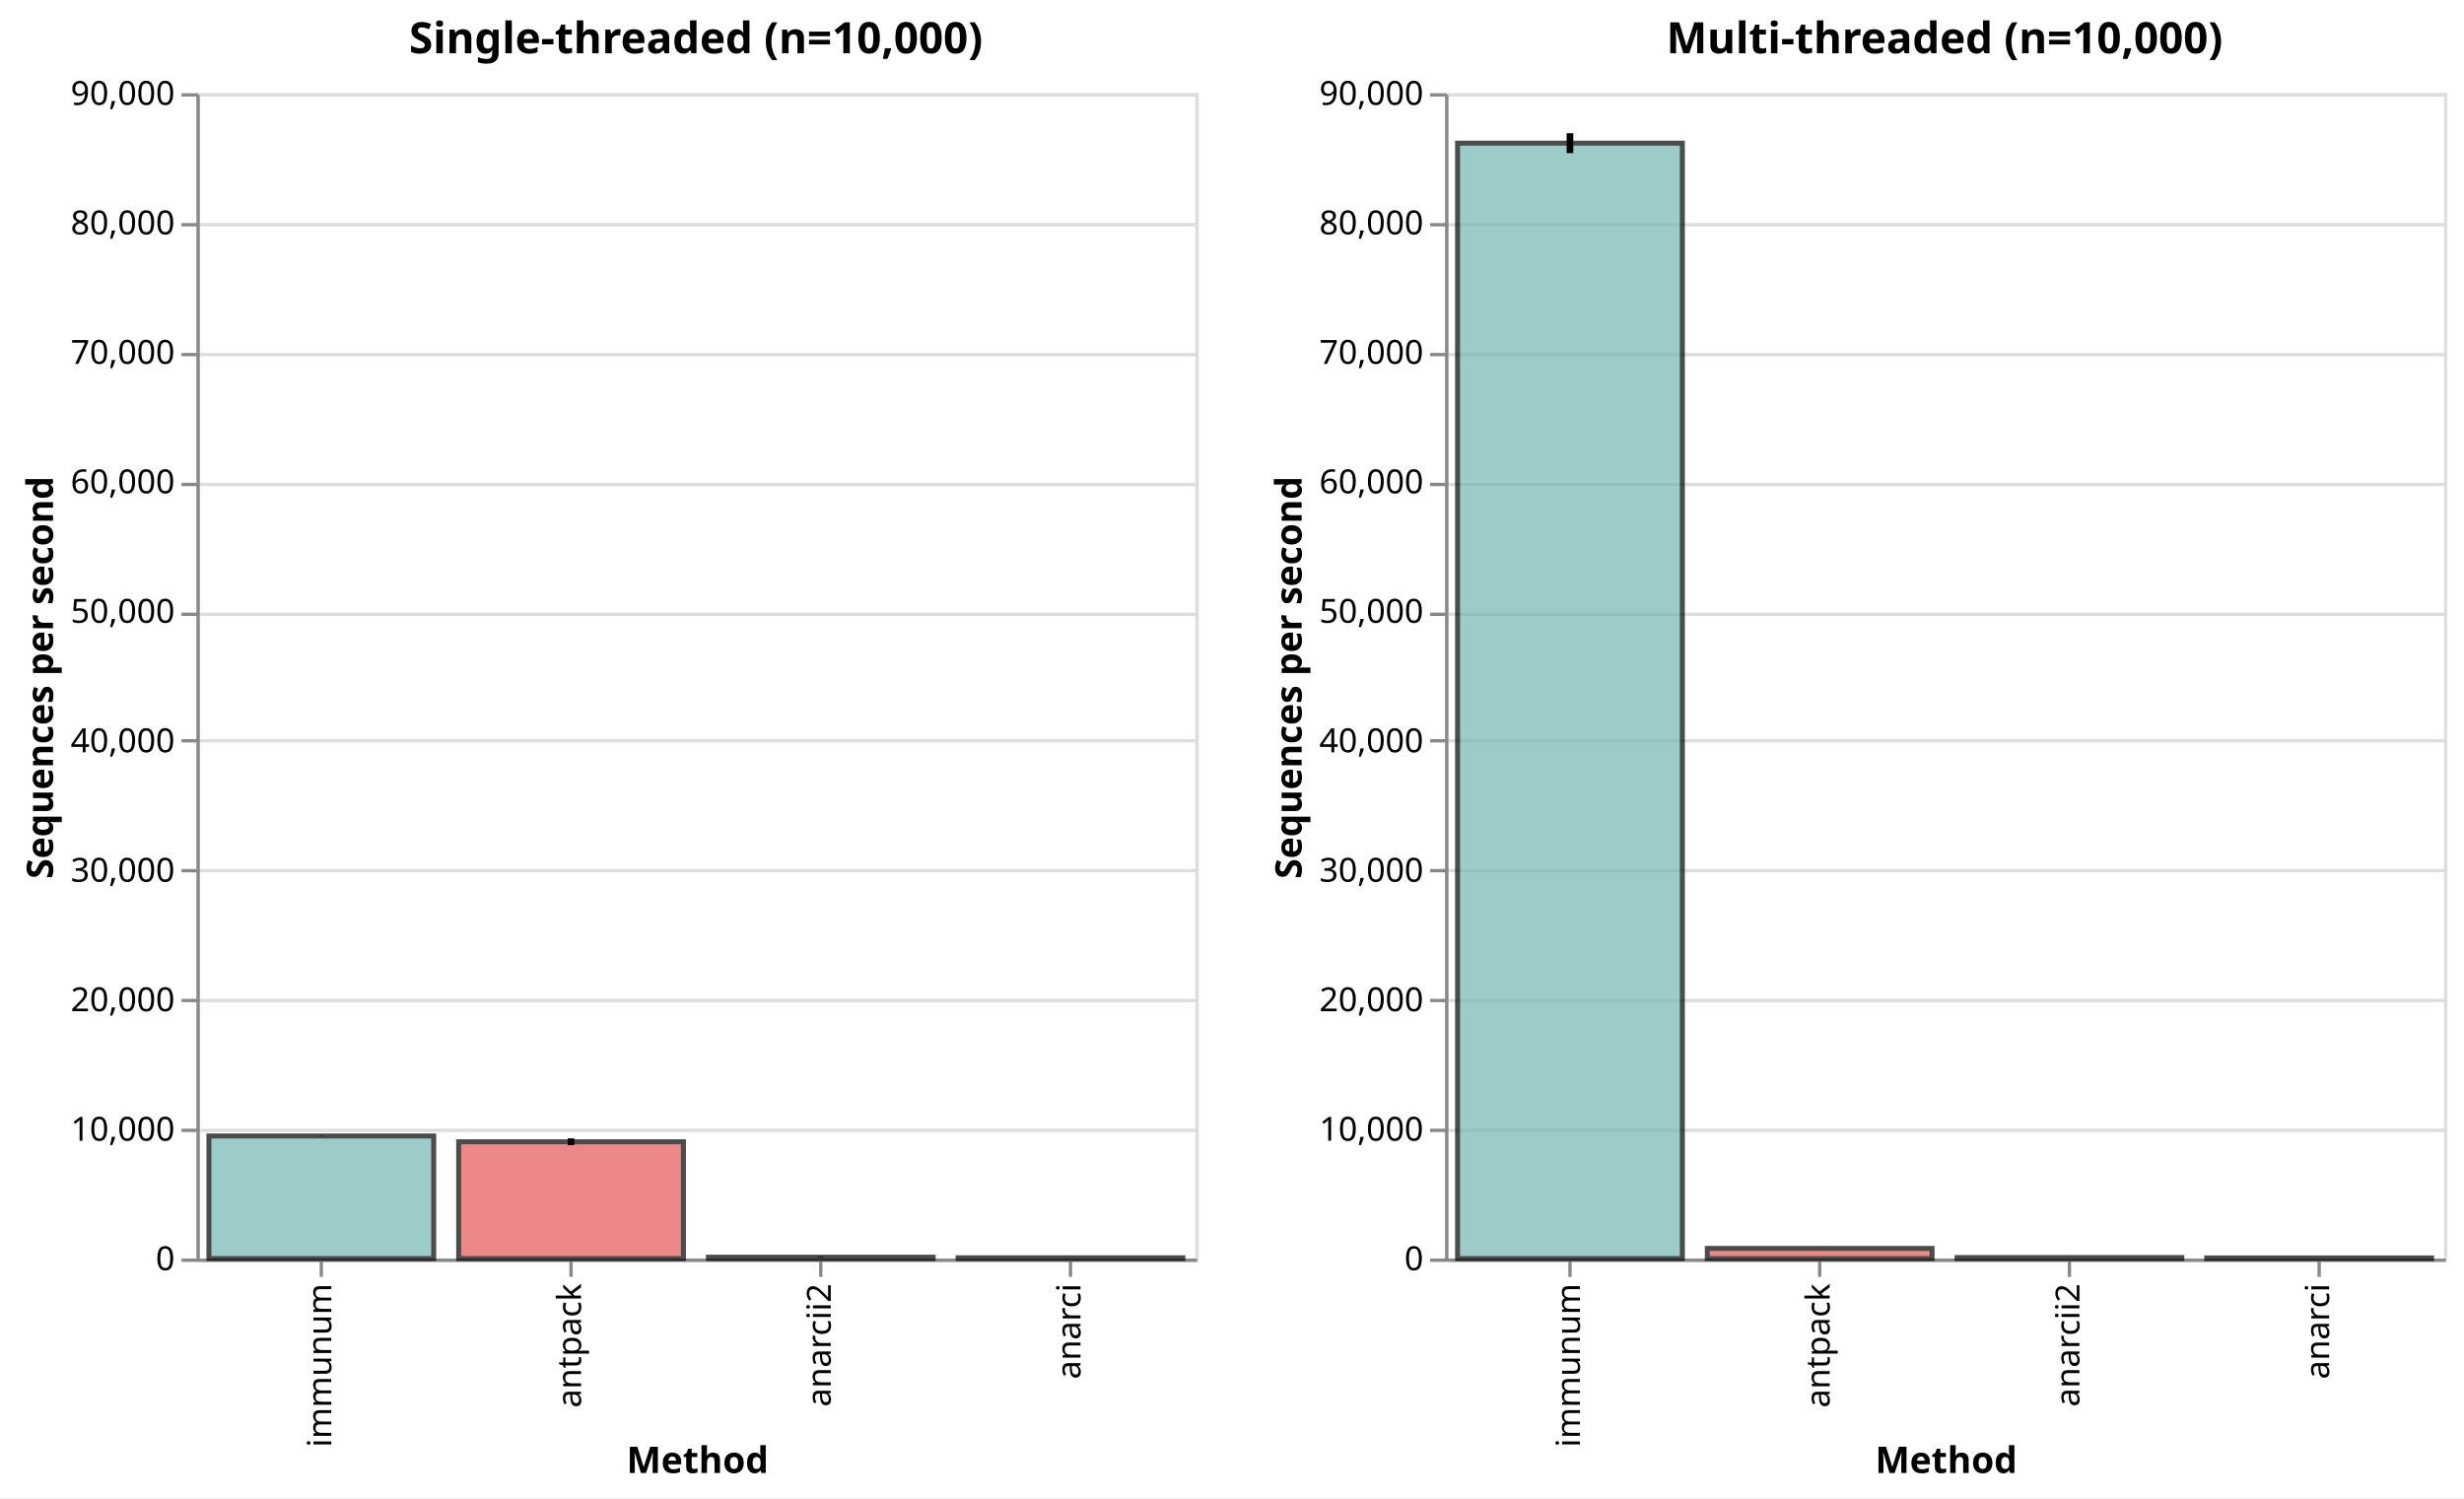
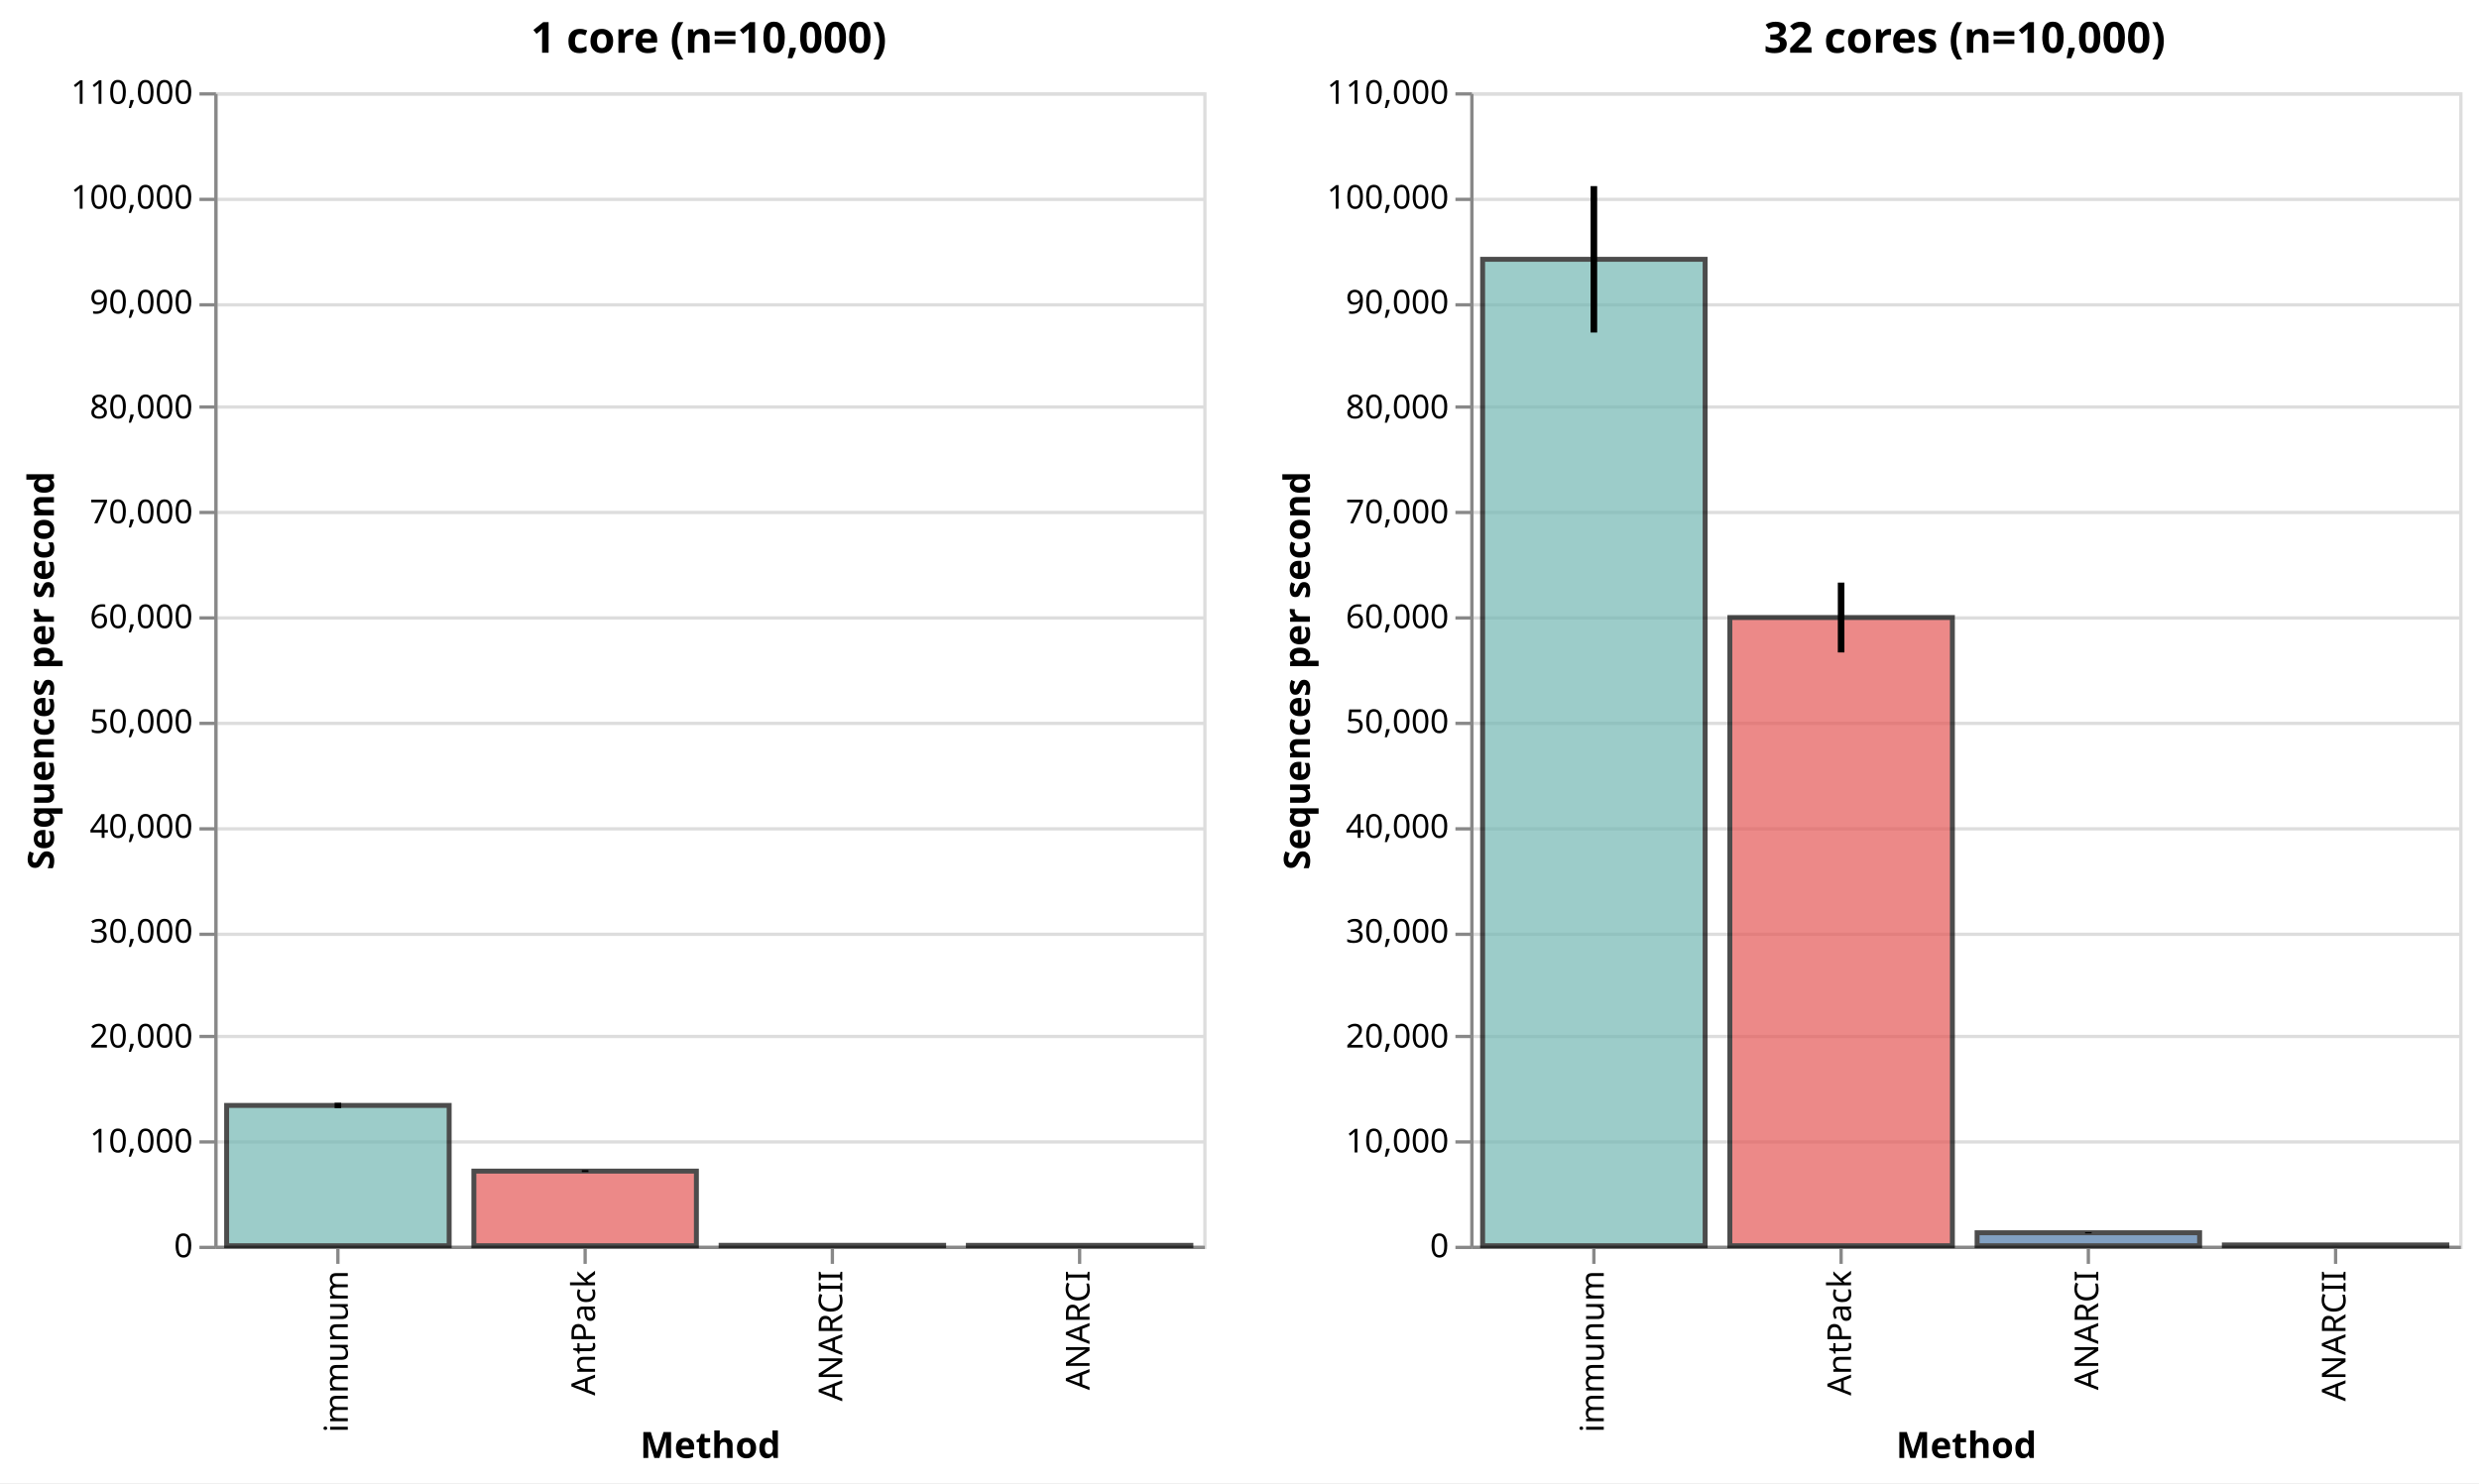
- <svg xmlns="http://www.w3.org/2000/svg" version="1.1" class="marks" width="740" height="450" viewBox="0 0 740 450">
-   <rect width="740" height="450" fill="white" />
-   <g fill="none" stroke-miterlimit="10" transform="translate(59,28)">
+ <svg xmlns="http://www.w3.org/2000/svg" version="1.1" class="marks" width="752" height="450" viewBox="0 0 752 450">
+   <rect width="752" height="450" fill="white" />
+   <g fill="none" stroke-miterlimit="10" transform="translate(65,28)">
    <g class="mark-group role-frame root" role="graphics-object" aria-roledescription="group mark container">
      <g transform="translate(0,0)">
        <path class="background" aria-hidden="true" d="M0,0h0v350h0Z" />
        <g>
          <g class="mark-group role-scope concat_0_group" role="graphics-object" aria-roledescription="group mark container">
            <g transform="translate(0,0)">
              <path class="background" aria-hidden="true" d="M0.5,0.5h300v350h-300Z" stroke="#ddd" />
              <g>
                <g class="mark-group role-axis" aria-hidden="true">
                  <g transform="translate(0.5,0.5)">
                    <path class="background" aria-hidden="true" d="M0,0h0v0h0Z" pointer-events="none" />
                    <g>
                      <g class="mark-rule role-axis-grid" pointer-events="none">
                        <line transform="translate(0,350)" x2="300" y2="0" stroke="#ddd" stroke-width="1" opacity="1" />
-                         <line transform="translate(0,311)" x2="300" y2="0" stroke="#ddd" stroke-width="1" opacity="1" />
-                         <line transform="translate(0,272)" x2="300" y2="0" stroke="#ddd" stroke-width="1" opacity="1" />
-                         <line transform="translate(0,233)" x2="300" y2="0" stroke="#ddd" stroke-width="1" opacity="1" />
-                         <line transform="translate(0,194)" x2="300" y2="0" stroke="#ddd" stroke-width="1" opacity="1" />
-                         <line transform="translate(0,156)" x2="300" y2="0" stroke="#ddd" stroke-width="1" opacity="1" />
-                         <line transform="translate(0,117)" x2="300" y2="0" stroke="#ddd" stroke-width="1" opacity="1" />
-                         <line transform="translate(0,78)" x2="300" y2="0" stroke="#ddd" stroke-width="1" opacity="1" />
-                         <line transform="translate(0,39)" x2="300" y2="0" stroke="#ddd" stroke-width="1" opacity="1" />
+                         <line transform="translate(0,318)" x2="300" y2="0" stroke="#ddd" stroke-width="1" opacity="1" />
+                         <line transform="translate(0,286)" x2="300" y2="0" stroke="#ddd" stroke-width="1" opacity="1" />
+                         <line transform="translate(0,255)" x2="300" y2="0" stroke="#ddd" stroke-width="1" opacity="1" />
+                         <line transform="translate(0,223)" x2="300" y2="0" stroke="#ddd" stroke-width="1" opacity="1" />
+                         <line transform="translate(0,191)" x2="300" y2="0" stroke="#ddd" stroke-width="1" opacity="1" />
+                         <line transform="translate(0,159)" x2="300" y2="0" stroke="#ddd" stroke-width="1" opacity="1" />
+                         <line transform="translate(0,127)" x2="300" y2="0" stroke="#ddd" stroke-width="1" opacity="1" />
+                         <line transform="translate(0,95)" x2="300" y2="0" stroke="#ddd" stroke-width="1" opacity="1" />
+                         <line transform="translate(0,64)" x2="300" y2="0" stroke="#ddd" stroke-width="1" opacity="1" />
+                         <line transform="translate(0,32)" x2="300" y2="0" stroke="#ddd" stroke-width="1" opacity="1" />
                        <line transform="translate(0,0)" x2="300" y2="0" stroke="#ddd" stroke-width="1" opacity="1" />
                      </g>
                    </g>
                    <path class="foreground" aria-hidden="true" d="" pointer-events="none" display="none" />
                  </g>
                </g>
-                 <g class="mark-group role-axis" role="graphics-symbol" aria-roledescription="axis" aria-label="X-axis titled 'Method' for a discrete scale with 4 values: immunum, antpack, anarcii2, anarci">
+                 <g class="mark-group role-axis" role="graphics-symbol" aria-roledescription="axis" aria-label="X-axis titled 'Method' for a discrete scale with 4 values: immunum, AntPack, ANARCII, ANARCI">
                  <g transform="translate(0.5,350.5)">
                    <path class="background" aria-hidden="true" d="M0,0h0v0h0Z" pointer-events="none" />
                    <g>
                      <g class="mark-rule role-axis-tick" pointer-events="none">
                        <line transform="translate(37,0)" x2="0" y2="5" stroke="#888" stroke-width="1" opacity="1" />
                        <line transform="translate(112,0)" x2="0" y2="5" stroke="#888" stroke-width="1" opacity="1" />
                        <line transform="translate(187,0)" x2="0" y2="5" stroke="#888" stroke-width="1" opacity="1" />
                        <line transform="translate(262,0)" x2="0" y2="5" stroke="#888" stroke-width="1" opacity="1" />
                      </g>
                      <g class="mark-text role-axis-label" pointer-events="none">
                        <text text-anchor="end" transform="translate(37,7) rotate(270) translate(0,3)" font-family="sans-serif" font-size="10px" fill="#000" opacity="1">immunum</text>
-                         <text text-anchor="end" transform="translate(112,7) rotate(270) translate(0,3)" font-family="sans-serif" font-size="10px" fill="#000" opacity="1">antpack</text>
-                         <text text-anchor="end" transform="translate(187,7) rotate(270) translate(0,3)" font-family="sans-serif" font-size="10px" fill="#000" opacity="1">anarcii2</text>
-                         <text text-anchor="end" transform="translate(262,7) rotate(270) translate(0,3)" font-family="sans-serif" font-size="10px" fill="#000" opacity="1">anarci</text>
+                         <text text-anchor="end" transform="translate(112,7) rotate(270) translate(0,3)" font-family="sans-serif" font-size="10px" fill="#000" opacity="1">AntPack</text>
+                         <text text-anchor="end" transform="translate(187,7) rotate(270) translate(0,3)" font-family="sans-serif" font-size="10px" fill="#000" opacity="1">ANARCII</text>
+                         <text text-anchor="end" transform="translate(262,7) rotate(270) translate(0,3)" font-family="sans-serif" font-size="10px" fill="#000" opacity="1">ANARCI</text>
                      </g>
                      <g class="mark-rule role-axis-domain" pointer-events="none">
                        <line transform="translate(0,0)" x2="300" y2="0" stroke="#888" stroke-width="1" opacity="1" />
                      </g>
                      <g class="mark-text role-axis-title" pointer-events="none">
                        <text text-anchor="middle" transform="translate(150,63.89648)" font-family="sans-serif" font-size="11px" font-weight="bold" fill="#000" opacity="1">Method</text>
                      </g>
                    </g>
                    <path class="foreground" aria-hidden="true" d="" pointer-events="none" display="none" />
                  </g>
                </g>
-                 <g class="mark-group role-axis" role="graphics-symbol" aria-roledescription="axis" aria-label="Y-axis titled 'Sequences per second' for a linear scale with values from 0 to 90,000">
+                 <g class="mark-group role-axis" role="graphics-symbol" aria-roledescription="axis" aria-label="Y-axis titled 'Sequences per second' for a linear scale with values from 0 to 110,000">
                  <g transform="translate(0.5,0.5)">
                    <path class="background" aria-hidden="true" d="M0,0h0v0h0Z" pointer-events="none" />
                    <g>
                      <g class="mark-rule role-axis-tick" pointer-events="none">
                        <line transform="translate(0,350)" x2="-5" y2="0" stroke="#888" stroke-width="1" opacity="1" />
-                         <line transform="translate(0,311)" x2="-5" y2="0" stroke="#888" stroke-width="1" opacity="1" />
-                         <line transform="translate(0,272)" x2="-5" y2="0" stroke="#888" stroke-width="1" opacity="1" />
-                         <line transform="translate(0,233)" x2="-5" y2="0" stroke="#888" stroke-width="1" opacity="1" />
-                         <line transform="translate(0,194)" x2="-5" y2="0" stroke="#888" stroke-width="1" opacity="1" />
-                         <line transform="translate(0,156)" x2="-5" y2="0" stroke="#888" stroke-width="1" opacity="1" />
-                         <line transform="translate(0,117)" x2="-5" y2="0" stroke="#888" stroke-width="1" opacity="1" />
-                         <line transform="translate(0,78)" x2="-5" y2="0" stroke="#888" stroke-width="1" opacity="1" />
-                         <line transform="translate(0,39)" x2="-5" y2="0" stroke="#888" stroke-width="1" opacity="1" />
+                         <line transform="translate(0,318)" x2="-5" y2="0" stroke="#888" stroke-width="1" opacity="1" />
+                         <line transform="translate(0,286)" x2="-5" y2="0" stroke="#888" stroke-width="1" opacity="1" />
+                         <line transform="translate(0,255)" x2="-5" y2="0" stroke="#888" stroke-width="1" opacity="1" />
+                         <line transform="translate(0,223)" x2="-5" y2="0" stroke="#888" stroke-width="1" opacity="1" />
+                         <line transform="translate(0,191)" x2="-5" y2="0" stroke="#888" stroke-width="1" opacity="1" />
+                         <line transform="translate(0,159)" x2="-5" y2="0" stroke="#888" stroke-width="1" opacity="1" />
+                         <line transform="translate(0,127)" x2="-5" y2="0" stroke="#888" stroke-width="1" opacity="1" />
+                         <line transform="translate(0,95)" x2="-5" y2="0" stroke="#888" stroke-width="1" opacity="1" />
+                         <line transform="translate(0,64)" x2="-5" y2="0" stroke="#888" stroke-width="1" opacity="1" />
+                         <line transform="translate(0,32)" x2="-5" y2="0" stroke="#888" stroke-width="1" opacity="1" />
                        <line transform="translate(0,0)" x2="-5" y2="0" stroke="#888" stroke-width="1" opacity="1" />
                      </g>
                      <g class="mark-text role-axis-label" pointer-events="none">
                        <text text-anchor="end" transform="translate(-7,353)" font-family="sans-serif" font-size="10px" fill="#000" opacity="1">0</text>
-                         <text text-anchor="end" transform="translate(-7,314.1111)" font-family="sans-serif" font-size="10px" fill="#000" opacity="1">10,000</text>
-                         <text text-anchor="end" transform="translate(-7,275.2222)" font-family="sans-serif" font-size="10px" fill="#000" opacity="1">20,000</text>
-                         <text text-anchor="end" transform="translate(-7,236.3333)" font-family="sans-serif" font-size="10px" fill="#000" opacity="1">30,000</text>
-                         <text text-anchor="end" transform="translate(-7,197.4444)" font-family="sans-serif" font-size="10px" fill="#000" opacity="1">40,000</text>
-                         <text text-anchor="end" transform="translate(-7,158.5556)" font-family="sans-serif" font-size="10px" fill="#000" opacity="1">50,000</text>
-                         <text text-anchor="end" transform="translate(-7,119.6667)" font-family="sans-serif" font-size="10px" fill="#000" opacity="1">60,000</text>
-                         <text text-anchor="end" transform="translate(-7,80.77778)" font-family="sans-serif" font-size="10px" fill="#000" opacity="1">70,000</text>
-                         <text text-anchor="end" transform="translate(-7,41.88889)" font-family="sans-serif" font-size="10px" fill="#000" opacity="1">80,000</text>
-                         <text text-anchor="end" transform="translate(-7,3)" font-family="sans-serif" font-size="10px" fill="#000" opacity="1">90,000</text>
+                         <text text-anchor="end" transform="translate(-7,321.1818)" font-family="sans-serif" font-size="10px" fill="#000" opacity="1">10,000</text>
+                         <text text-anchor="end" transform="translate(-7,289.3636)" font-family="sans-serif" font-size="10px" fill="#000" opacity="1">20,000</text>
+                         <text text-anchor="end" transform="translate(-7,257.5455)" font-family="sans-serif" font-size="10px" fill="#000" opacity="1">30,000</text>
+                         <text text-anchor="end" transform="translate(-7,225.7273)" font-family="sans-serif" font-size="10px" fill="#000" opacity="1">40,000</text>
+                         <text text-anchor="end" transform="translate(-7,193.9091)" font-family="sans-serif" font-size="10px" fill="#000" opacity="1">50,000</text>
+                         <text text-anchor="end" transform="translate(-7,162.0909)" font-family="sans-serif" font-size="10px" fill="#000" opacity="1">60,000</text>
+                         <text text-anchor="end" transform="translate(-7,130.2727)" font-family="sans-serif" font-size="10px" fill="#000" opacity="1">70,000</text>
+                         <text text-anchor="end" transform="translate(-7,98.45455)" font-family="sans-serif" font-size="10px" fill="#000" opacity="1">80,000</text>
+                         <text text-anchor="end" transform="translate(-7,66.63636)" font-family="sans-serif" font-size="10px" fill="#000" opacity="1">90,000</text>
+                         <text text-anchor="end" transform="translate(-7,34.81818)" font-family="sans-serif" font-size="10px" fill="#000" opacity="1">100,000</text>
+                         <text text-anchor="end" transform="translate(-7,3)" font-family="sans-serif" font-size="10px" fill="#000" opacity="1">110,000</text>
                      </g>
                      <g class="mark-rule role-axis-domain" pointer-events="none">
                        <line transform="translate(0,350)" x2="0" y2="-350" stroke="#888" stroke-width="1" opacity="1" />
                      </g>
                      <g class="mark-text role-axis-title" pointer-events="none">
-                         <text text-anchor="middle" transform="translate(-41.58594,175) rotate(-90) translate(0,-2)" font-family="sans-serif" font-size="11px" font-weight="bold" fill="#000" opacity="1">Sequences per second</text>
+                         <text text-anchor="middle" transform="translate(-47.14746,175) rotate(-90) translate(0,-2)" font-family="sans-serif" font-size="11px" font-weight="bold" fill="#000" opacity="1">Sequences per second</text>
                      </g>
                    </g>
                    <path class="foreground" aria-hidden="true" d="" pointer-events="none" display="none" />
                  </g>
                </g>
                <g class="mark-rect role-mark concat_0_layer_0_marks" role="graphics-object" aria-roledescription="rect mark container">
-                   <path aria-label="Method: immunum; Sequences per second: 9465.86675515; method: immunum; Mean seq/s: 9,466; Std seq/s: 22" role="graphics-symbol" aria-roledescription="bar" d="M3.75,313.188h67.5v36.812h-67.5Z" fill="#72b7b2" stroke="black" stroke-width="1.5" opacity="0.7" />
-                   <path aria-label="Method: antpack; Sequences per second: 9020.69543093; method: antpack; Mean seq/s: 9,021; Std seq/s: 520" role="graphics-symbol" aria-roledescription="bar" d="M78.75,314.92h67.5v35.08h-67.5Z" fill="#e45756" stroke="black" stroke-width="1.5" opacity="0.7" />
-                   <path aria-label="Method: anarcii2; Sequences per second: 105.678971335; method: anarcii2; Mean seq/s: 106; Std seq/s: 47" role="graphics-symbol" aria-roledescription="bar" d="M153.75,349.589h67.5v0.411h-67.5Z" fill="#f58518" stroke="black" stroke-width="1.5" opacity="0.7" />
-                   <path aria-label="Method: anarci; Sequences per second: 59.4025157461; method: anarci; Mean seq/s: 59; Std seq/s: 1" role="graphics-symbol" aria-roledescription="bar" d="M228.75,349.769h67.5v0.231h-67.5Z" fill="#4c78a8" stroke="black" stroke-width="1.5" opacity="0.7" />
+                   <path aria-label="Method: immunum; Sequences per second: 13380.036676; method: immunum; Mean seq/s: 13,380; Std seq/s: 508" role="graphics-symbol" aria-roledescription="bar" d="M3.75,307.427h67.5v42.573h-67.5Z" fill="#72b7b2" stroke="black" stroke-width="1.5" opacity="0.7" />
+                   <path aria-label="Method: AntPack; Sequences per second: 7117.35007871; method: AntPack; Mean seq/s: 7,117; Std seq/s: 186" role="graphics-symbol" aria-roledescription="bar" d="M78.75,327.354h67.5v22.646h-67.5Z" fill="#e45756" stroke="black" stroke-width="1.5" opacity="0.7" />
+                   <path aria-label="Method: ANARCII; Sequences per second: 39.4378128214; method: ANARCII; Mean seq/s: 39; Std seq/s: 2" role="graphics-symbol" aria-roledescription="bar" d="M153.75,349.875h67.5v0.125h-67.5Z" fill="#f58518" stroke="black" stroke-width="1.5" opacity="0.7" />
+                   <path aria-label="Method: ANARCI; Sequences per second: 35.8717572016; method: ANARCI; Mean seq/s: 36; Std seq/s: 1" role="graphics-symbol" aria-roledescription="bar" d="M228.75,349.886h67.5v0.114h-67.5Z" fill="#4c78a8" stroke="black" stroke-width="1.5" opacity="0.7" />
                </g>
                <g class="mark-rule role-mark concat_0_layer_1_marks" role="graphics-object" aria-roledescription="rule mark container">
-                   <line aria-label="method: immunum; errbar_min: 9454.68159686; errbar_max: 9477.05191344" role="graphics-symbol" aria-roledescription="rule mark" transform="translate(37.5,313.2318)" x2="0" y2="-0.087" stroke="black" stroke-width="2" />
-                   <line aria-label="method: antpack; errbar_min: 8760.55076545; errbar_max: 9280.84009642" role="graphics-symbol" aria-roledescription="rule mark" transform="translate(112.5,315.9312)" x2="0" y2="-2.023" stroke="black" stroke-width="2" />
-                   <line aria-label="method: anarcii2; errbar_min: 82.2986251422; errbar_max: 129.059317528" role="graphics-symbol" aria-roledescription="rule mark" transform="translate(187.5,349.6799)" x2="0" y2="-0.182" stroke="black" stroke-width="2" />
-                   <line aria-label="method: anarci; errbar_min: 59.1134741814; errbar_max: 59.6915573107" role="graphics-symbol" aria-roledescription="rule mark" transform="translate(262.5,349.7701)" x2="0" y2="-0.002" stroke="black" stroke-width="2" />
+                   <line aria-label="method: immunum; errbar_min: 13125.9185388; errbar_max: 13634.1548132" role="graphics-symbol" aria-roledescription="rule mark" transform="translate(37.5,308.2357)" x2="0" y2="-1.617" stroke="black" stroke-width="2" />
+                   <line aria-label="method: AntPack; errbar_min: 7024.44099745; errbar_max: 7210.25915998" role="graphics-symbol" aria-roledescription="rule mark" transform="translate(112.5,327.6495)" x2="0" y2="-0.591" stroke="black" stroke-width="2" />
+                   <line aria-label="method: ANARCII; errbar_min: 38.6403437357; errbar_max: 40.2352819071" role="graphics-symbol" aria-roledescription="rule mark" transform="translate(187.5,349.8771)" x2="0" y2="-0.005" stroke="black" stroke-width="2" />
+                   <line aria-label="method: ANARCI; errbar_min: 35.1813811846; errbar_max: 36.5621332187" role="graphics-symbol" aria-roledescription="rule mark" transform="translate(262.5,349.8881)" x2="0" y2="-0.004" stroke="black" stroke-width="2" />
                </g>
                <g class="mark-group role-title">
                  <g transform="translate(150,-22)">
                    <path class="background" aria-hidden="true" d="M0,0h0v0h0Z" pointer-events="none" />
                    <g>
-                       <g class="mark-text role-title-text" role="graphics-symbol" aria-roledescription="title" aria-label="Title text 'Single-threaded (n=10,000)'" pointer-events="none">
-                         <text text-anchor="middle" transform="translate(0,10)" font-family="sans-serif" font-size="13px" font-weight="bold" fill="#000" opacity="1">Single-threaded (n=10,000)</text>
+                       <g class="mark-text role-title-text" role="graphics-symbol" aria-roledescription="title" aria-label="Title text '1 core (n=10,000)'" pointer-events="none">
+                         <text text-anchor="middle" transform="translate(0,10)" font-family="sans-serif" font-size="13px" font-weight="bold" fill="#000" opacity="1">1 core (n=10,000)</text>
                      </g>
                    </g>
                    <path class="foreground" aria-hidden="true" d="" pointer-events="none" display="none" />
                  </g>
                </g>
              </g>
              <path class="foreground" aria-hidden="true" d="" display="none" />
            </g>
          </g>
          <g class="mark-group role-scope concat_1_group" role="graphics-object" aria-roledescription="group mark container">
-             <g transform="translate(375,0)">
+             <g transform="translate(381,0)">
              <path class="background" aria-hidden="true" d="M0.5,0.5h300v350h-300Z" stroke="#ddd" />
              <g>
                <g class="mark-group role-axis" aria-hidden="true">
                  <g transform="translate(0.5,0.5)">
                    <path class="background" aria-hidden="true" d="M0,0h0v0h0Z" pointer-events="none" />
                    <g>
                      <g class="mark-rule role-axis-grid" pointer-events="none">
                        <line transform="translate(0,350)" x2="300" y2="0" stroke="#ddd" stroke-width="1" opacity="1" />
-                         <line transform="translate(0,311)" x2="300" y2="0" stroke="#ddd" stroke-width="1" opacity="1" />
-                         <line transform="translate(0,272)" x2="300" y2="0" stroke="#ddd" stroke-width="1" opacity="1" />
-                         <line transform="translate(0,233)" x2="300" y2="0" stroke="#ddd" stroke-width="1" opacity="1" />
-                         <line transform="translate(0,194)" x2="300" y2="0" stroke="#ddd" stroke-width="1" opacity="1" />
-                         <line transform="translate(0,156)" x2="300" y2="0" stroke="#ddd" stroke-width="1" opacity="1" />
-                         <line transform="translate(0,117)" x2="300" y2="0" stroke="#ddd" stroke-width="1" opacity="1" />
-                         <line transform="translate(0,78)" x2="300" y2="0" stroke="#ddd" stroke-width="1" opacity="1" />
-                         <line transform="translate(0,39)" x2="300" y2="0" stroke="#ddd" stroke-width="1" opacity="1" />
+                         <line transform="translate(0,318)" x2="300" y2="0" stroke="#ddd" stroke-width="1" opacity="1" />
+                         <line transform="translate(0,286)" x2="300" y2="0" stroke="#ddd" stroke-width="1" opacity="1" />
+                         <line transform="translate(0,255)" x2="300" y2="0" stroke="#ddd" stroke-width="1" opacity="1" />
+                         <line transform="translate(0,223)" x2="300" y2="0" stroke="#ddd" stroke-width="1" opacity="1" />
+                         <line transform="translate(0,191)" x2="300" y2="0" stroke="#ddd" stroke-width="1" opacity="1" />
+                         <line transform="translate(0,159)" x2="300" y2="0" stroke="#ddd" stroke-width="1" opacity="1" />
+                         <line transform="translate(0,127)" x2="300" y2="0" stroke="#ddd" stroke-width="1" opacity="1" />
+                         <line transform="translate(0,95)" x2="300" y2="0" stroke="#ddd" stroke-width="1" opacity="1" />
+                         <line transform="translate(0,64)" x2="300" y2="0" stroke="#ddd" stroke-width="1" opacity="1" />
+                         <line transform="translate(0,32)" x2="300" y2="0" stroke="#ddd" stroke-width="1" opacity="1" />
                        <line transform="translate(0,0)" x2="300" y2="0" stroke="#ddd" stroke-width="1" opacity="1" />
                      </g>
                    </g>
                    <path class="foreground" aria-hidden="true" d="" pointer-events="none" display="none" />
                  </g>
                </g>
-                 <g class="mark-group role-axis" role="graphics-symbol" aria-roledescription="axis" aria-label="X-axis titled 'Method' for a discrete scale with 4 values: immunum, antpack, anarcii2, anarci">
+                 <g class="mark-group role-axis" role="graphics-symbol" aria-roledescription="axis" aria-label="X-axis titled 'Method' for a discrete scale with 4 values: immunum, AntPack, ANARCI, ANARCII">
                  <g transform="translate(0.5,350.5)">
                    <path class="background" aria-hidden="true" d="M0,0h0v0h0Z" pointer-events="none" />
                    <g>
                      <g class="mark-rule role-axis-tick" pointer-events="none">
                        <line transform="translate(37,0)" x2="0" y2="5" stroke="#888" stroke-width="1" opacity="1" />
                        <line transform="translate(112,0)" x2="0" y2="5" stroke="#888" stroke-width="1" opacity="1" />
                        <line transform="translate(187,0)" x2="0" y2="5" stroke="#888" stroke-width="1" opacity="1" />
                        <line transform="translate(262,0)" x2="0" y2="5" stroke="#888" stroke-width="1" opacity="1" />
                      </g>
                      <g class="mark-text role-axis-label" pointer-events="none">
                        <text text-anchor="end" transform="translate(37,7) rotate(270) translate(0,3)" font-family="sans-serif" font-size="10px" fill="#000" opacity="1">immunum</text>
-                         <text text-anchor="end" transform="translate(112,7) rotate(270) translate(0,3)" font-family="sans-serif" font-size="10px" fill="#000" opacity="1">antpack</text>
-                         <text text-anchor="end" transform="translate(187,7) rotate(270) translate(0,3)" font-family="sans-serif" font-size="10px" fill="#000" opacity="1">anarcii2</text>
-                         <text text-anchor="end" transform="translate(262,7) rotate(270) translate(0,3)" font-family="sans-serif" font-size="10px" fill="#000" opacity="1">anarci</text>
+                         <text text-anchor="end" transform="translate(112,7) rotate(270) translate(0,3)" font-family="sans-serif" font-size="10px" fill="#000" opacity="1">AntPack</text>
+                         <text text-anchor="end" transform="translate(187,7) rotate(270) translate(0,3)" font-family="sans-serif" font-size="10px" fill="#000" opacity="1">ANARCI</text>
+                         <text text-anchor="end" transform="translate(262,7) rotate(270) translate(0,3)" font-family="sans-serif" font-size="10px" fill="#000" opacity="1">ANARCII</text>
                      </g>
                      <g class="mark-rule role-axis-domain" pointer-events="none">
                        <line transform="translate(0,0)" x2="300" y2="0" stroke="#888" stroke-width="1" opacity="1" />
                      </g>
                      <g class="mark-text role-axis-title" pointer-events="none">
                        <text text-anchor="middle" transform="translate(150,63.89648)" font-family="sans-serif" font-size="11px" font-weight="bold" fill="#000" opacity="1">Method</text>
                      </g>
                    </g>
                    <path class="foreground" aria-hidden="true" d="" pointer-events="none" display="none" />
                  </g>
                </g>
-                 <g class="mark-group role-axis" role="graphics-symbol" aria-roledescription="axis" aria-label="Y-axis titled 'Sequences per second' for a linear scale with values from 0 to 90,000">
+                 <g class="mark-group role-axis" role="graphics-symbol" aria-roledescription="axis" aria-label="Y-axis titled 'Sequences per second' for a linear scale with values from 0 to 110,000">
                  <g transform="translate(0.5,0.5)">
                    <path class="background" aria-hidden="true" d="M0,0h0v0h0Z" pointer-events="none" />
                    <g>
                      <g class="mark-rule role-axis-tick" pointer-events="none">
                        <line transform="translate(0,350)" x2="-5" y2="0" stroke="#888" stroke-width="1" opacity="1" />
-                         <line transform="translate(0,311)" x2="-5" y2="0" stroke="#888" stroke-width="1" opacity="1" />
-                         <line transform="translate(0,272)" x2="-5" y2="0" stroke="#888" stroke-width="1" opacity="1" />
-                         <line transform="translate(0,233)" x2="-5" y2="0" stroke="#888" stroke-width="1" opacity="1" />
-                         <line transform="translate(0,194)" x2="-5" y2="0" stroke="#888" stroke-width="1" opacity="1" />
-                         <line transform="translate(0,156)" x2="-5" y2="0" stroke="#888" stroke-width="1" opacity="1" />
-                         <line transform="translate(0,117)" x2="-5" y2="0" stroke="#888" stroke-width="1" opacity="1" />
-                         <line transform="translate(0,78)" x2="-5" y2="0" stroke="#888" stroke-width="1" opacity="1" />
-                         <line transform="translate(0,39)" x2="-5" y2="0" stroke="#888" stroke-width="1" opacity="1" />
+                         <line transform="translate(0,318)" x2="-5" y2="0" stroke="#888" stroke-width="1" opacity="1" />
+                         <line transform="translate(0,286)" x2="-5" y2="0" stroke="#888" stroke-width="1" opacity="1" />
+                         <line transform="translate(0,255)" x2="-5" y2="0" stroke="#888" stroke-width="1" opacity="1" />
+                         <line transform="translate(0,223)" x2="-5" y2="0" stroke="#888" stroke-width="1" opacity="1" />
+                         <line transform="translate(0,191)" x2="-5" y2="0" stroke="#888" stroke-width="1" opacity="1" />
+                         <line transform="translate(0,159)" x2="-5" y2="0" stroke="#888" stroke-width="1" opacity="1" />
+                         <line transform="translate(0,127)" x2="-5" y2="0" stroke="#888" stroke-width="1" opacity="1" />
+                         <line transform="translate(0,95)" x2="-5" y2="0" stroke="#888" stroke-width="1" opacity="1" />
+                         <line transform="translate(0,64)" x2="-5" y2="0" stroke="#888" stroke-width="1" opacity="1" />
+                         <line transform="translate(0,32)" x2="-5" y2="0" stroke="#888" stroke-width="1" opacity="1" />
                        <line transform="translate(0,0)" x2="-5" y2="0" stroke="#888" stroke-width="1" opacity="1" />
                      </g>
                      <g class="mark-text role-axis-label" pointer-events="none">
                        <text text-anchor="end" transform="translate(-7,353)" font-family="sans-serif" font-size="10px" fill="#000" opacity="1">0</text>
-                         <text text-anchor="end" transform="translate(-7,314.1111)" font-family="sans-serif" font-size="10px" fill="#000" opacity="1">10,000</text>
-                         <text text-anchor="end" transform="translate(-7,275.2222)" font-family="sans-serif" font-size="10px" fill="#000" opacity="1">20,000</text>
-                         <text text-anchor="end" transform="translate(-7,236.3333)" font-family="sans-serif" font-size="10px" fill="#000" opacity="1">30,000</text>
-                         <text text-anchor="end" transform="translate(-7,197.4444)" font-family="sans-serif" font-size="10px" fill="#000" opacity="1">40,000</text>
-                         <text text-anchor="end" transform="translate(-7,158.5556)" font-family="sans-serif" font-size="10px" fill="#000" opacity="1">50,000</text>
-                         <text text-anchor="end" transform="translate(-7,119.6667)" font-family="sans-serif" font-size="10px" fill="#000" opacity="1">60,000</text>
-                         <text text-anchor="end" transform="translate(-7,80.77778)" font-family="sans-serif" font-size="10px" fill="#000" opacity="1">70,000</text>
-                         <text text-anchor="end" transform="translate(-7,41.88889)" font-family="sans-serif" font-size="10px" fill="#000" opacity="1">80,000</text>
-                         <text text-anchor="end" transform="translate(-7,3)" font-family="sans-serif" font-size="10px" fill="#000" opacity="1">90,000</text>
+                         <text text-anchor="end" transform="translate(-7,321.1818)" font-family="sans-serif" font-size="10px" fill="#000" opacity="1">10,000</text>
+                         <text text-anchor="end" transform="translate(-7,289.3636)" font-family="sans-serif" font-size="10px" fill="#000" opacity="1">20,000</text>
+                         <text text-anchor="end" transform="translate(-7,257.5455)" font-family="sans-serif" font-size="10px" fill="#000" opacity="1">30,000</text>
+                         <text text-anchor="end" transform="translate(-7,225.7273)" font-family="sans-serif" font-size="10px" fill="#000" opacity="1">40,000</text>
+                         <text text-anchor="end" transform="translate(-7,193.9091)" font-family="sans-serif" font-size="10px" fill="#000" opacity="1">50,000</text>
+                         <text text-anchor="end" transform="translate(-7,162.0909)" font-family="sans-serif" font-size="10px" fill="#000" opacity="1">60,000</text>
+                         <text text-anchor="end" transform="translate(-7,130.2727)" font-family="sans-serif" font-size="10px" fill="#000" opacity="1">70,000</text>
+                         <text text-anchor="end" transform="translate(-7,98.45455)" font-family="sans-serif" font-size="10px" fill="#000" opacity="1">80,000</text>
+                         <text text-anchor="end" transform="translate(-7,66.63636)" font-family="sans-serif" font-size="10px" fill="#000" opacity="1">90,000</text>
+                         <text text-anchor="end" transform="translate(-7,34.81818)" font-family="sans-serif" font-size="10px" fill="#000" opacity="1">100,000</text>
+                         <text text-anchor="end" transform="translate(-7,3)" font-family="sans-serif" font-size="10px" fill="#000" opacity="1">110,000</text>
                      </g>
                      <g class="mark-rule role-axis-domain" pointer-events="none">
                        <line transform="translate(0,350)" x2="0" y2="-350" stroke="#888" stroke-width="1" opacity="1" />
                      </g>
                      <g class="mark-text role-axis-title" pointer-events="none">
-                         <text text-anchor="middle" transform="translate(-41.58594,175) rotate(-90) translate(0,-2)" font-family="sans-serif" font-size="11px" font-weight="bold" fill="#000" opacity="1">Sequences per second</text>
+                         <text text-anchor="middle" transform="translate(-47.14746,175) rotate(-90) translate(0,-2)" font-family="sans-serif" font-size="11px" font-weight="bold" fill="#000" opacity="1">Sequences per second</text>
                      </g>
                    </g>
                    <path class="foreground" aria-hidden="true" d="" pointer-events="none" display="none" />
                  </g>
                </g>
                <g class="mark-rect role-mark concat_1_layer_0_marks" role="graphics-object" aria-roledescription="rect mark container">
-                   <path aria-label="Method: immunum; Sequences per second: 86143.232341; method: immunum; Mean seq/s: 86,143; Std seq/s: 1,533" role="graphics-symbol" aria-roledescription="bar" d="M3.75,14.999h67.5v335.001h-67.5Z" fill="#72b7b2" stroke="black" stroke-width="1.5" opacity="0.7" />
-                   <path aria-label="Method: antpack; Sequences per second: 782.207377003; method: antpack; Mean seq/s: 782; Std seq/s: 11" role="graphics-symbol" aria-roledescription="bar" d="M78.75,346.958h67.5v3.042h-67.5Z" fill="#e45756" stroke="black" stroke-width="1.5" opacity="0.7" />
-                   <path aria-label="Method: anarcii2; Sequences per second: 78.3853588778; method: anarcii2; Mean seq/s: 78; Std seq/s: 1" role="graphics-symbol" aria-roledescription="bar" d="M153.75,349.695h67.5v0.305h-67.5Z" fill="#f58518" stroke="black" stroke-width="1.5" opacity="0.7" />
-                   <path aria-label="Method: anarci; Sequences per second: 48.135265378; method: anarci; Mean seq/s: 48; Std seq/s: 0" role="graphics-symbol" aria-roledescription="bar" d="M228.75,349.813h67.5v0.187h-67.5Z" fill="#4c78a8" stroke="black" stroke-width="1.5" opacity="0.7" />
+                   <path aria-label="Method: immunum; Sequences per second: 94070.4588085; method: immunum; Mean seq/s: 94,070; Std seq/s: 13,961" role="graphics-symbol" aria-roledescription="bar" d="M3.75,50.685h67.5v299.315h-67.5Z" fill="#72b7b2" stroke="black" stroke-width="1.5" opacity="0.7" />
+                   <path aria-label="Method: AntPack; Sequences per second: 59909.1720542; method: AntPack; Mean seq/s: 59,909; Std seq/s: 6,659" role="graphics-symbol" aria-roledescription="bar" d="M78.75,159.38h67.5v190.62h-67.5Z" fill="#e45756" stroke="black" stroke-width="1.5" opacity="0.7" />
+                   <path aria-label="Method: ANARCI; Sequences per second: 1237.33909044; method: ANARCI; Mean seq/s: 1,237; Std seq/s: 116" role="graphics-symbol" aria-roledescription="bar" d="M153.75,346.063h67.5v3.937h-67.5Z" fill="#4c78a8" stroke="black" stroke-width="1.5" opacity="0.7" />
+                   <path aria-label="Method: ANARCII; Sequences per second: 75.5362162361; method: ANARCII; Mean seq/s: 76; Std seq/s: 4" role="graphics-symbol" aria-roledescription="bar" d="M228.75,349.76h67.5v0.24h-67.5Z" fill="#f58518" stroke="black" stroke-width="1.5" opacity="0.7" />
                </g>
                <g class="mark-rule role-mark concat_1_layer_1_marks" role="graphics-object" aria-roledescription="rule mark container">
-                   <line aria-label="method: immunum; errbar_min: 85376.8909006; errbar_max: 86909.5737814" role="graphics-symbol" aria-roledescription="rule mark" transform="translate(37.5,17.97876)" x2="0" y2="-5.96" stroke="black" stroke-width="2" />
-                   <line aria-label="method: antpack; errbar_min: 776.535507623; errbar_max: 787.879246384" role="graphics-symbol" aria-roledescription="rule mark" transform="translate(112.5,346.9801)" x2="0" y2="-0.044" stroke="black" stroke-width="2" />
-                   <line aria-label="method: anarcii2; errbar_min: 77.7683656344; errbar_max: 79.0023521211" role="graphics-symbol" aria-roledescription="rule mark" transform="translate(187.5,349.6976)" x2="0" y2="-0.005" stroke="black" stroke-width="2" />
-                   <line aria-label="method: anarci; errbar_min: 47.9413791711; errbar_max: 48.329151585" role="graphics-symbol" aria-roledescription="rule mark" transform="translate(262.5,349.8136)" x2="0" y2="-0.002" stroke="black" stroke-width="2" />
+                   <line aria-label="method: immunum; errbar_min: 87090.1214072; errbar_max: 101050.79621" role="graphics-symbol" aria-roledescription="rule mark" transform="translate(37.5,72.89507)" x2="0" y2="-44.42" stroke="black" stroke-width="2" />
+                   <line aria-label="method: AntPack; errbar_min: 56579.8414843; errbar_max: 63238.5026242" role="graphics-symbol" aria-roledescription="rule mark" transform="translate(112.5,169.9732)" x2="0" y2="-21.187" stroke="black" stroke-width="2" />
+                   <line aria-label="method: ANARCI; errbar_min: 1179.1204209; errbar_max: 1295.55775998" role="graphics-symbol" aria-roledescription="rule mark" transform="translate(187.5,346.2483)" x2="0" y2="-0.37" stroke="black" stroke-width="2" />
+                   <line aria-label="method: ANARCII; errbar_min: 73.6340431541; errbar_max: 77.4383893182" role="graphics-symbol" aria-roledescription="rule mark" transform="translate(262.5,349.7657)" x2="0" y2="-0.012" stroke="black" stroke-width="2" />
                </g>
                <g class="mark-group role-title">
                  <g transform="translate(150,-22)">
                    <path class="background" aria-hidden="true" d="M0,0h0v0h0Z" pointer-events="none" />
                    <g>
-                       <g class="mark-text role-title-text" role="graphics-symbol" aria-roledescription="title" aria-label="Title text 'Multi-threaded (n=10,000)'" pointer-events="none">
-                         <text text-anchor="middle" transform="translate(0,10)" font-family="sans-serif" font-size="13px" font-weight="bold" fill="#000" opacity="1">Multi-threaded (n=10,000)</text>
+                       <g class="mark-text role-title-text" role="graphics-symbol" aria-roledescription="title" aria-label="Title text '32 cores (n=10,000)'" pointer-events="none">
+                         <text text-anchor="middle" transform="translate(0,10)" font-family="sans-serif" font-size="13px" font-weight="bold" fill="#000" opacity="1">32 cores (n=10,000)</text>
                      </g>
                    </g>
                    <path class="foreground" aria-hidden="true" d="" pointer-events="none" display="none" />
                  </g>
                </g>
              </g>
              <path class="foreground" aria-hidden="true" d="" display="none" />
            </g>
          </g>
        </g>
        <path class="foreground" aria-hidden="true" d="" display="none" />
      </g>
    </g>
  </g>
</svg>
